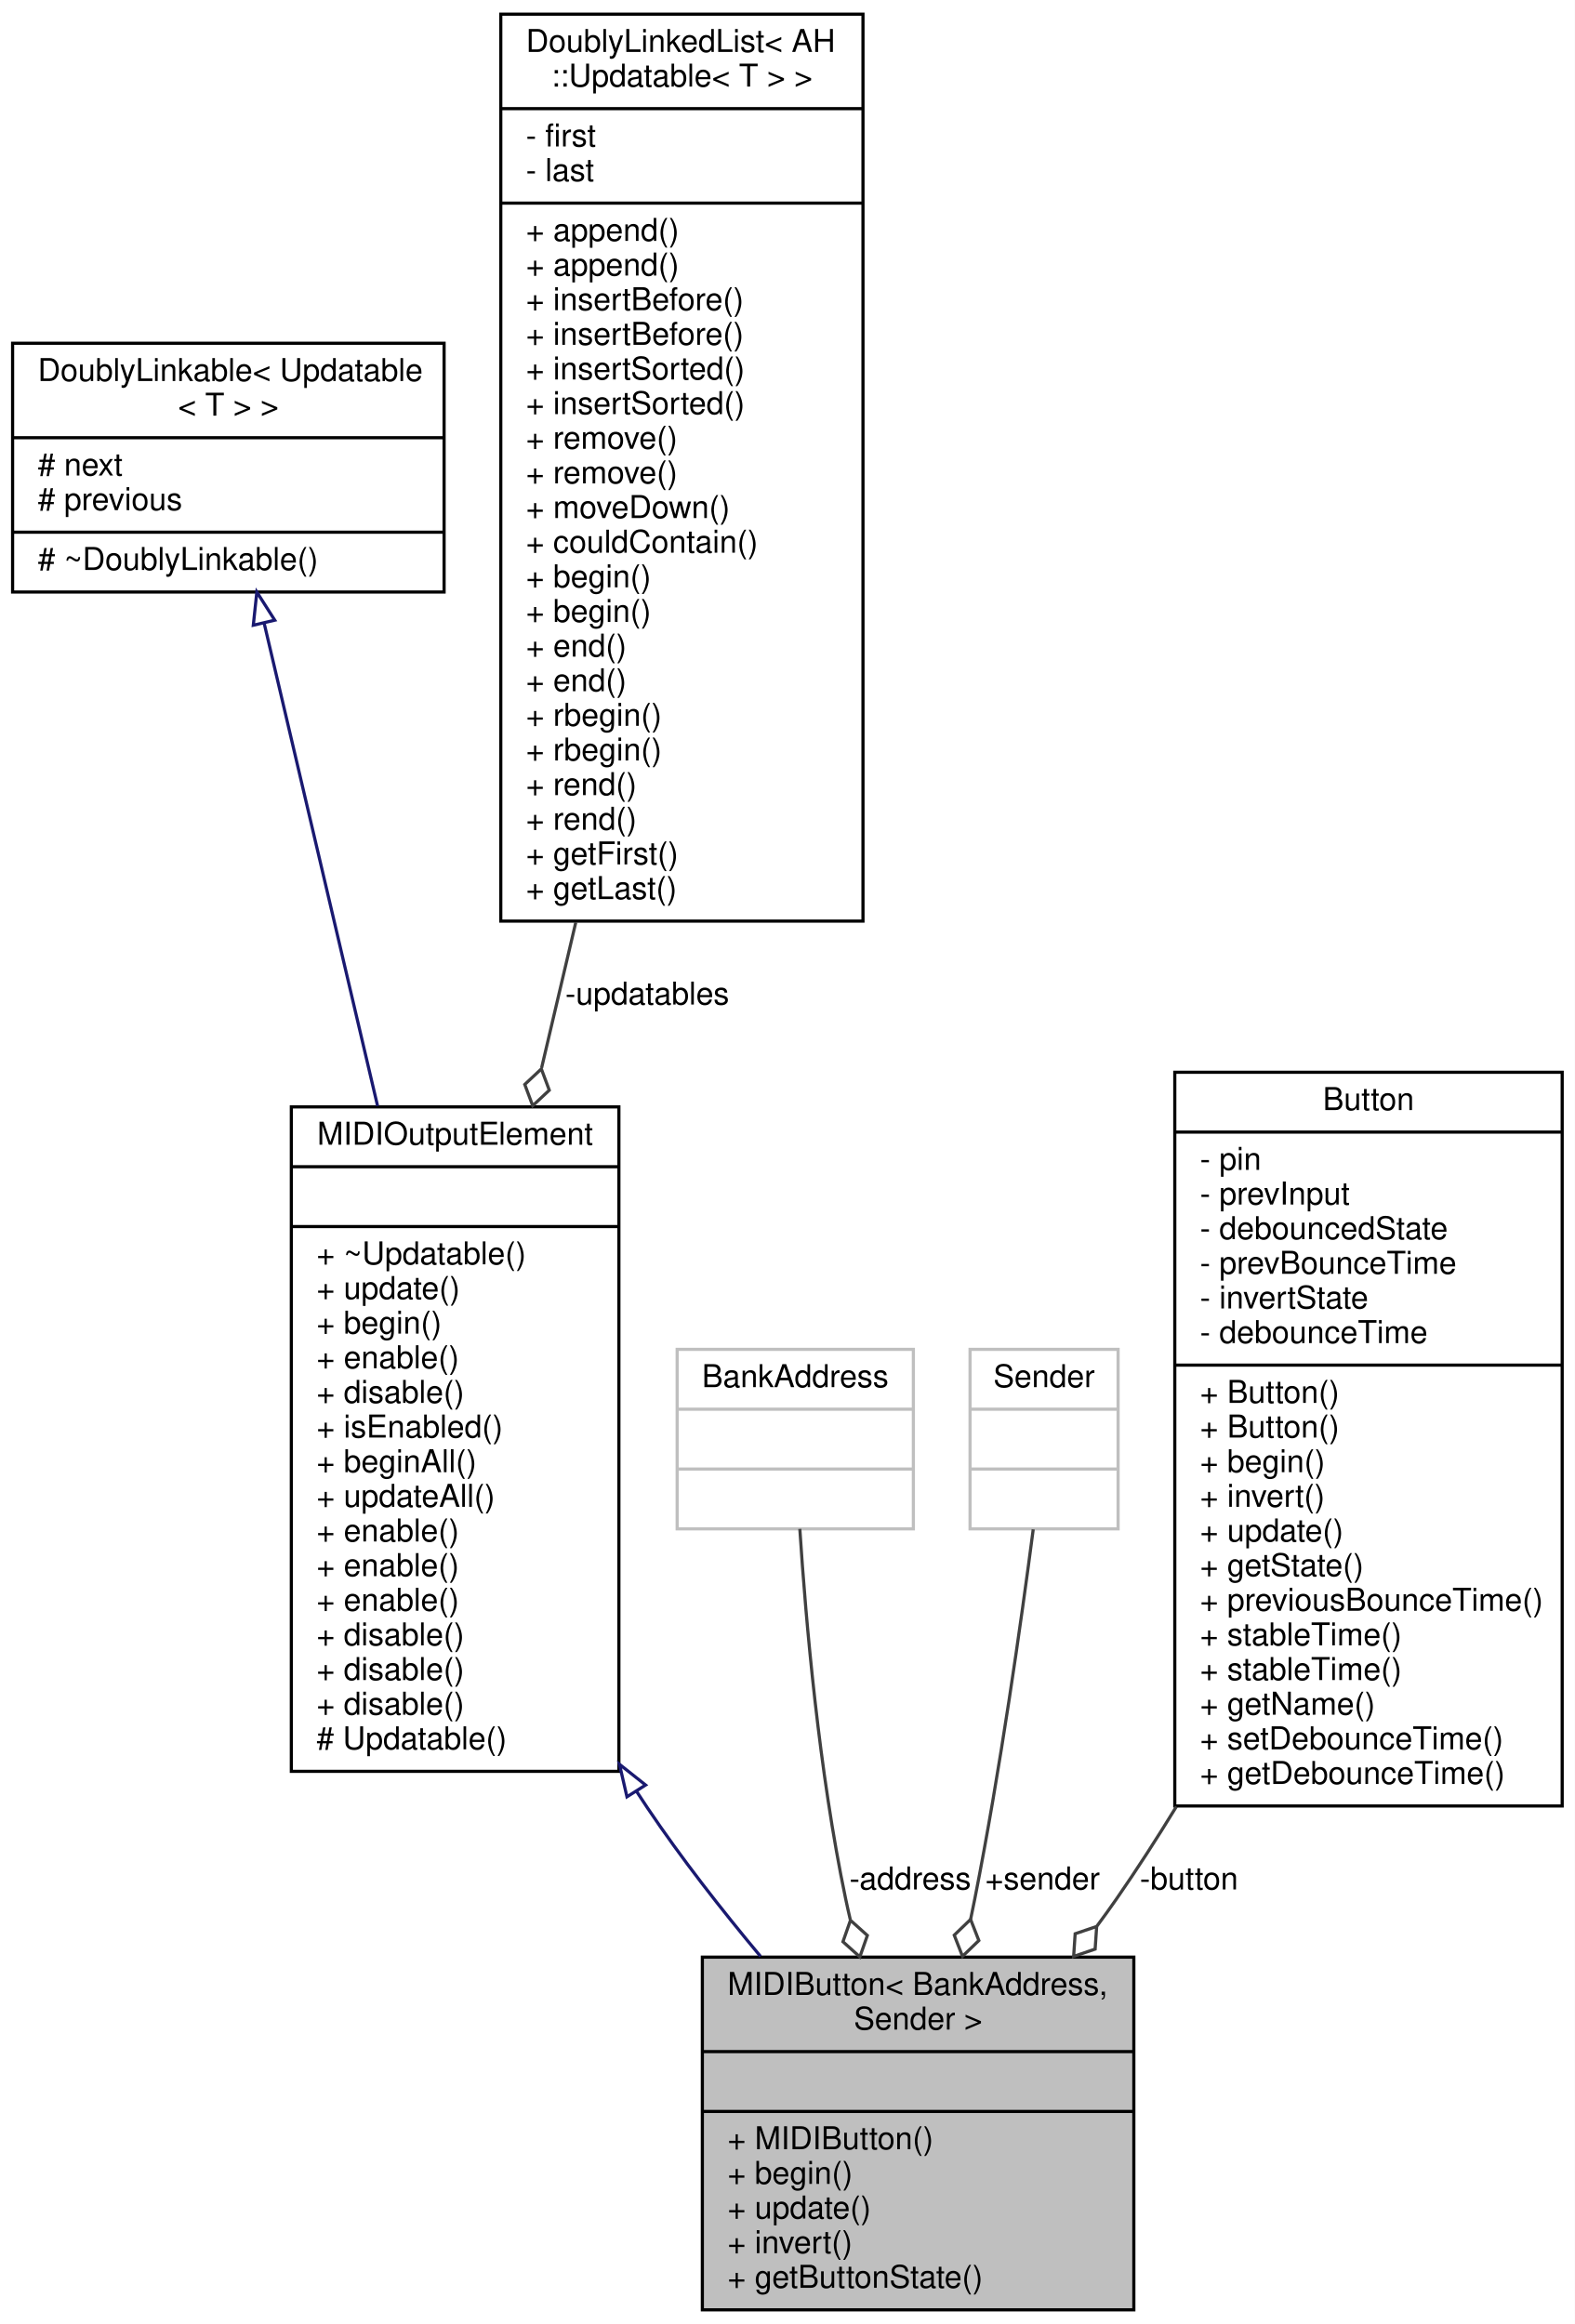
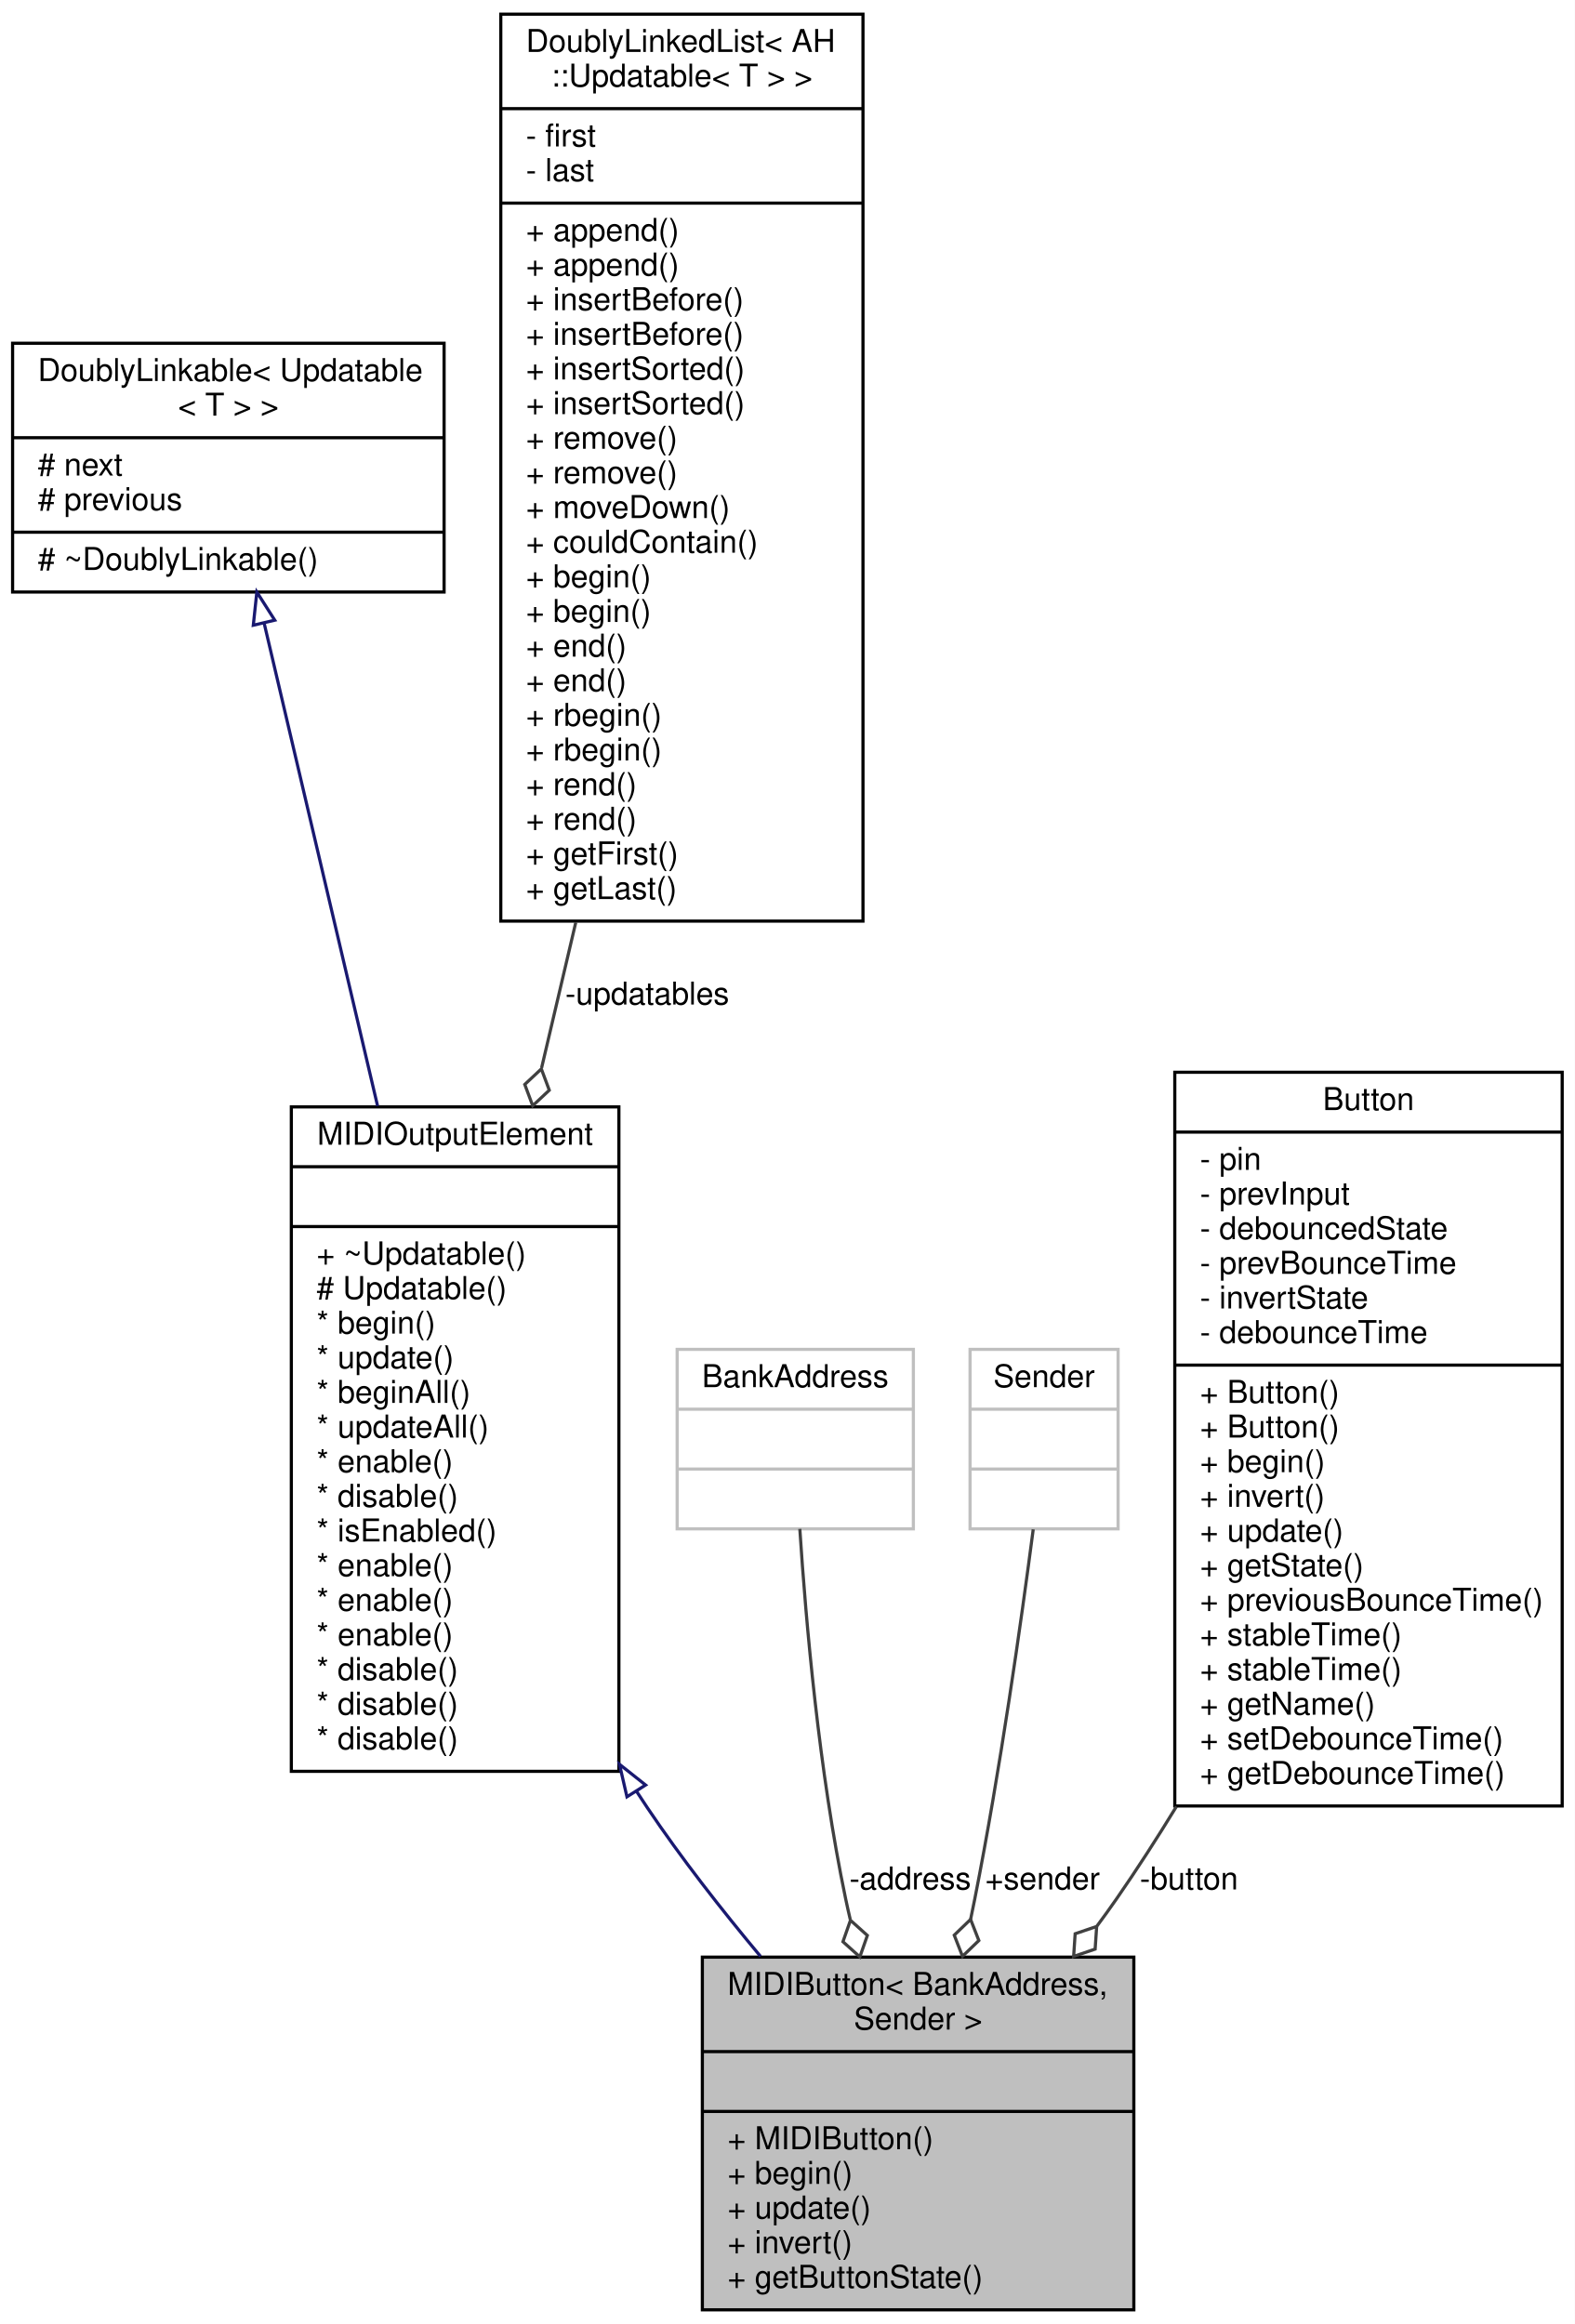
<svg xmlns="http://www.w3.org/2000/svg" xmlns:xlink="http://www.w3.org/1999/xlink" width="500pt" height="738pt" viewBox="0.00 0.00 500.00 738.00">
  <g id="graph0" class="graph" transform="scale(1 1) rotate(0) translate(4 734)">
    <polygon fill="white" stroke="none" points="-4,4 -4,-734 496,-734 496,4 -4,4" />
    <g id="node1" class="node">
      <g id="a_node1">
        <a xlink:title="An abstract class for momentary push buttons that send MIDI events.">
          <polygon fill="#bfbfbf" stroke="black" points="219,-0.5 219,-112.5 356,-112.5 356,-0.5 219,-0.5" />
          <text text-anchor="start" x="227" y="-100.5" font-family="Helvetica,sans-Serif" font-size="10.00">MIDIButton&lt; BankAddress,</text>
          <text text-anchor="middle" x="287.5" y="-89.5" font-family="Helvetica,sans-Serif" font-size="10.00"> Sender &gt;</text>
          <polyline fill="none" stroke="black" points="219,-82.5 356,-82.5 " />
          <text text-anchor="middle" x="287.5" y="-70.5" font-family="Helvetica,sans-Serif" font-size="10.00"> </text>
          <polyline fill="none" stroke="black" points="219,-63.5 356,-63.5 " />
          <text text-anchor="start" x="227" y="-51.5" font-family="Helvetica,sans-Serif" font-size="10.00">+ MIDIButton()</text>
          <text text-anchor="start" x="227" y="-40.5" font-family="Helvetica,sans-Serif" font-size="10.00">+ begin()</text>
          <text text-anchor="start" x="227" y="-29.5" font-family="Helvetica,sans-Serif" font-size="10.00">+ update()</text>
          <text text-anchor="start" x="227" y="-18.5" font-family="Helvetica,sans-Serif" font-size="10.00">+ invert()</text>
          <text text-anchor="start" x="227" y="-7.5" font-family="Helvetica,sans-Serif" font-size="10.00">+ getButtonState()</text>
        </a>
      </g>
    </g>
    <g id="node2" class="node">
      <g id="a_node2">
        <a xlink:href="../../d1/d55/classAH_1_1Updatable.html" target="_top" xlink:title="A super class for object that have to be updated regularly.">
          <polygon fill="white" stroke="black" points="88.5,-171.5 88.5,-382.5 192.5,-382.5 192.5,-171.5 88.5,-171.5" />
          <text text-anchor="middle" x="140.5" y="-370.5" font-family="Helvetica,sans-Serif" font-size="10.00">MIDIOutputElement</text>
          <polyline fill="none" stroke="black" points="88.5,-363.5 192.5,-363.5 " />
          <text text-anchor="middle" x="140.5" y="-351.5" font-family="Helvetica,sans-Serif" font-size="10.00"> </text>
          <polyline fill="none" stroke="black" points="88.5,-344.5 192.5,-344.5 " />
          <text text-anchor="start" x="96.5" y="-332.5" font-family="Helvetica,sans-Serif" font-size="10.00">+ ~Updatable()</text>
-           <text text-anchor="start" x="96.5" y="-321.5" font-family="Helvetica,sans-Serif" font-size="10.00">+ update()</text>
-           <text text-anchor="start" x="96.5" y="-310.5" font-family="Helvetica,sans-Serif" font-size="10.00">+ begin()</text>
-           <text text-anchor="start" x="96.5" y="-299.5" font-family="Helvetica,sans-Serif" font-size="10.00">+ enable()</text>
-           <text text-anchor="start" x="96.5" y="-288.5" font-family="Helvetica,sans-Serif" font-size="10.00">+ disable()</text>
-           <text text-anchor="start" x="96.5" y="-277.5" font-family="Helvetica,sans-Serif" font-size="10.00">+ isEnabled()</text>
-           <text text-anchor="start" x="96.5" y="-266.5" font-family="Helvetica,sans-Serif" font-size="10.00">+ beginAll()</text>
-           <text text-anchor="start" x="96.5" y="-255.5" font-family="Helvetica,sans-Serif" font-size="10.00">+ updateAll()</text>
-           <text text-anchor="start" x="96.5" y="-244.5" font-family="Helvetica,sans-Serif" font-size="10.00">+ enable()</text>
-           <text text-anchor="start" x="96.5" y="-233.5" font-family="Helvetica,sans-Serif" font-size="10.00">+ enable()</text>
-           <text text-anchor="start" x="96.5" y="-222.5" font-family="Helvetica,sans-Serif" font-size="10.00">+ enable()</text>
-           <text text-anchor="start" x="96.5" y="-211.5" font-family="Helvetica,sans-Serif" font-size="10.00">+ disable()</text>
-           <text text-anchor="start" x="96.5" y="-200.5" font-family="Helvetica,sans-Serif" font-size="10.00">+ disable()</text>
-           <text text-anchor="start" x="96.5" y="-189.5" font-family="Helvetica,sans-Serif" font-size="10.00">+ disable()</text>
-           <text text-anchor="start" x="96.5" y="-178.5" font-family="Helvetica,sans-Serif" font-size="10.00"># Updatable()</text>
+           <text text-anchor="start" x="96.5" y="-321.5" font-family="Helvetica,sans-Serif" font-size="10.00"># Updatable()</text>
+           <text text-anchor="start" x="96.5" y="-310.5" font-family="Helvetica,sans-Serif" font-size="10.00">* begin()</text>
+           <text text-anchor="start" x="96.5" y="-299.5" font-family="Helvetica,sans-Serif" font-size="10.00">* update()</text>
+           <text text-anchor="start" x="96.5" y="-288.5" font-family="Helvetica,sans-Serif" font-size="10.00">* beginAll()</text>
+           <text text-anchor="start" x="96.5" y="-277.5" font-family="Helvetica,sans-Serif" font-size="10.00">* updateAll()</text>
+           <text text-anchor="start" x="96.5" y="-266.5" font-family="Helvetica,sans-Serif" font-size="10.00">* enable()</text>
+           <text text-anchor="start" x="96.5" y="-255.5" font-family="Helvetica,sans-Serif" font-size="10.00">* disable()</text>
+           <text text-anchor="start" x="96.5" y="-244.5" font-family="Helvetica,sans-Serif" font-size="10.00">* isEnabled()</text>
+           <text text-anchor="start" x="96.5" y="-233.5" font-family="Helvetica,sans-Serif" font-size="10.00">* enable()</text>
+           <text text-anchor="start" x="96.5" y="-222.5" font-family="Helvetica,sans-Serif" font-size="10.00">* enable()</text>
+           <text text-anchor="start" x="96.5" y="-211.5" font-family="Helvetica,sans-Serif" font-size="10.00">* enable()</text>
+           <text text-anchor="start" x="96.5" y="-200.5" font-family="Helvetica,sans-Serif" font-size="10.00">* disable()</text>
+           <text text-anchor="start" x="96.5" y="-189.5" font-family="Helvetica,sans-Serif" font-size="10.00">* disable()</text>
+           <text text-anchor="start" x="96.5" y="-178.5" font-family="Helvetica,sans-Serif" font-size="10.00">* disable()</text>
        </a>
      </g>
    </g>
    <g id="edge1" class="edge">
      <path fill="none" stroke="midnightblue" d="M198.163,-165.06C199.27,-163.353 200.383,-161.665 201.5,-160 212.244,-143.991 225.062,-127.589 237.479,-112.73" />
      <polygon fill="none" stroke="midnightblue" points="195.061,-163.416 192.679,-173.739 200.979,-167.155 195.061,-163.416" />
    </g>
    <g id="node3" class="node">
      <g id="a_node3">
        <a xlink:href="../../d4/d23/classDoublyLinkable.html" target="_top" xlink:title=" ">
          <polygon fill="white" stroke="black" points="0,-546 0,-625 137,-625 137,-546 0,-546" />
          <text text-anchor="start" x="8" y="-613" font-family="Helvetica,sans-Serif" font-size="10.00">DoublyLinkable&lt; Updatable</text>
          <text text-anchor="middle" x="68.5" y="-602" font-family="Helvetica,sans-Serif" font-size="10.00">&lt; T &gt; &gt;</text>
          <polyline fill="none" stroke="black" points="0,-595 137,-595 " />
          <text text-anchor="start" x="8" y="-583" font-family="Helvetica,sans-Serif" font-size="10.00"># next</text>
          <text text-anchor="start" x="8" y="-572" font-family="Helvetica,sans-Serif" font-size="10.00"># previous</text>
          <polyline fill="none" stroke="black" points="0,-565 137,-565 " />
          <text text-anchor="start" x="8" y="-553" font-family="Helvetica,sans-Serif" font-size="10.00"># ~DoublyLinkable()</text>
        </a>
      </g>
    </g>
    <g id="edge2" class="edge">
      <path fill="none" stroke="midnightblue" d="M79.834,-536.253C89.472,-495.222 103.655,-434.848 115.884,-382.79" />
      <polygon fill="none" stroke="midnightblue" points="76.426,-535.456 77.546,-545.992 83.24,-537.057 76.426,-535.456" />
    </g>
    <g id="node4" class="node">
      <g id="a_node4">
        <a xlink:href="../../dd/d16/classDoublyLinkedList.html" target="_top" xlink:title=" ">
          <polygon fill="white" stroke="black" points="155,-441.5 155,-729.5 270,-729.5 270,-441.5 155,-441.5" />
          <text text-anchor="start" x="163" y="-717.5" font-family="Helvetica,sans-Serif" font-size="10.00">DoublyLinkedList&lt; AH</text>
          <text text-anchor="middle" x="212.5" y="-706.5" font-family="Helvetica,sans-Serif" font-size="10.00">::Updatable&lt; T &gt; &gt;</text>
          <polyline fill="none" stroke="black" points="155,-699.5 270,-699.5 " />
          <text text-anchor="start" x="163" y="-687.5" font-family="Helvetica,sans-Serif" font-size="10.00">- first</text>
          <text text-anchor="start" x="163" y="-676.5" font-family="Helvetica,sans-Serif" font-size="10.00">- last</text>
          <polyline fill="none" stroke="black" points="155,-669.5 270,-669.5 " />
          <text text-anchor="start" x="163" y="-657.5" font-family="Helvetica,sans-Serif" font-size="10.00">+ append()</text>
          <text text-anchor="start" x="163" y="-646.5" font-family="Helvetica,sans-Serif" font-size="10.00">+ append()</text>
          <text text-anchor="start" x="163" y="-635.5" font-family="Helvetica,sans-Serif" font-size="10.00">+ insertBefore()</text>
          <text text-anchor="start" x="163" y="-624.5" font-family="Helvetica,sans-Serif" font-size="10.00">+ insertBefore()</text>
          <text text-anchor="start" x="163" y="-613.5" font-family="Helvetica,sans-Serif" font-size="10.00">+ insertSorted()</text>
          <text text-anchor="start" x="163" y="-602.5" font-family="Helvetica,sans-Serif" font-size="10.00">+ insertSorted()</text>
          <text text-anchor="start" x="163" y="-591.5" font-family="Helvetica,sans-Serif" font-size="10.00">+ remove()</text>
          <text text-anchor="start" x="163" y="-580.5" font-family="Helvetica,sans-Serif" font-size="10.00">+ remove()</text>
          <text text-anchor="start" x="163" y="-569.5" font-family="Helvetica,sans-Serif" font-size="10.00">+ moveDown()</text>
          <text text-anchor="start" x="163" y="-558.5" font-family="Helvetica,sans-Serif" font-size="10.00">+ couldContain()</text>
          <text text-anchor="start" x="163" y="-547.5" font-family="Helvetica,sans-Serif" font-size="10.00">+ begin()</text>
          <text text-anchor="start" x="163" y="-536.5" font-family="Helvetica,sans-Serif" font-size="10.00">+ begin()</text>
          <text text-anchor="start" x="163" y="-525.5" font-family="Helvetica,sans-Serif" font-size="10.00">+ end()</text>
          <text text-anchor="start" x="163" y="-514.5" font-family="Helvetica,sans-Serif" font-size="10.00">+ end()</text>
          <text text-anchor="start" x="163" y="-503.5" font-family="Helvetica,sans-Serif" font-size="10.00">+ rbegin()</text>
          <text text-anchor="start" x="163" y="-492.5" font-family="Helvetica,sans-Serif" font-size="10.00">+ rbegin()</text>
          <text text-anchor="start" x="163" y="-481.5" font-family="Helvetica,sans-Serif" font-size="10.00">+ rend()</text>
          <text text-anchor="start" x="163" y="-470.5" font-family="Helvetica,sans-Serif" font-size="10.00">+ rend()</text>
          <text text-anchor="start" x="163" y="-459.5" font-family="Helvetica,sans-Serif" font-size="10.00">+ getFirst()</text>
          <text text-anchor="start" x="163" y="-448.5" font-family="Helvetica,sans-Serif" font-size="10.00">+ getLast()</text>
        </a>
      </g>
    </g>
    <g id="edge3" class="edge">
      <path fill="none" stroke="#404040" d="M178.819,-441.121C175.18,-425.631 171.51,-410.006 167.957,-394.883" />
      <polygon fill="none" stroke="#404040" points="167.88,-394.556 162.614,-389.629 165.136,-382.874 170.402,-387.8 167.88,-394.556" />
      <text text-anchor="middle" x="201.5" y="-415" font-family="Helvetica,sans-Serif" font-size="10.00"> -updatables</text>
    </g>
    <g id="node5" class="node">
      <g id="a_node5">
        <a xlink:title=" ">
          <polygon fill="white" stroke="#bfbfbf" points="211,-248.5 211,-305.5 286,-305.5 286,-248.5 211,-248.5" />
          <text text-anchor="middle" x="248.5" y="-293.5" font-family="Helvetica,sans-Serif" font-size="10.00">BankAddress</text>
          <polyline fill="none" stroke="#bfbfbf" points="211,-286.5 286,-286.5 " />
          <text text-anchor="middle" x="248.5" y="-274.5" font-family="Helvetica,sans-Serif" font-size="10.00"> </text>
          <polyline fill="none" stroke="#bfbfbf" points="211,-267.5 286,-267.5 " />
          <text text-anchor="middle" x="248.5" y="-255.5" font-family="Helvetica,sans-Serif" font-size="10.00"> </text>
        </a>
      </g>
    </g>
    <g id="edge4" class="edge">
      <path fill="none" stroke="#404040" d="M249.948,-248.492C251.861,-219.141 256.032,-171.404 264.5,-131 264.953,-128.837 265.444,-126.646 265.965,-124.441" />
      <polygon fill="none" stroke="#404040" points="266.026,-124.205 263.642,-117.399 269.008,-112.581 271.391,-119.387 266.026,-124.205" />
      <text text-anchor="middle" x="285" y="-134" font-family="Helvetica,sans-Serif" font-size="10.00"> -address</text>
    </g>
    <g id="node6" class="node">
      <g id="a_node6">
        <a xlink:title=" ">
          <polygon fill="white" stroke="#bfbfbf" points="304,-248.5 304,-305.5 351,-305.5 351,-248.5 304,-248.5" />
          <text text-anchor="middle" x="327.5" y="-293.5" font-family="Helvetica,sans-Serif" font-size="10.00">Sender</text>
          <polyline fill="none" stroke="#bfbfbf" points="304,-286.5 351,-286.5 " />
          <text text-anchor="middle" x="327.5" y="-274.5" font-family="Helvetica,sans-Serif" font-size="10.00"> </text>
          <polyline fill="none" stroke="#bfbfbf" points="304,-267.5 351,-267.5 " />
          <text text-anchor="middle" x="327.5" y="-255.5" font-family="Helvetica,sans-Serif" font-size="10.00"> </text>
        </a>
      </g>
    </g>
    <g id="edge5" class="edge">
      <path fill="none" stroke="#404040" d="M324.054,-248.345C320.232,-219.073 313.532,-171.588 305.5,-131 305.078,-128.87 304.636,-126.708 304.178,-124.527" />
      <polygon fill="none" stroke="#404040" points="304.169,-124.487 298.976,-119.484 301.597,-112.766 306.79,-117.769 304.169,-124.487" />
      <text text-anchor="middle" x="327" y="-134" font-family="Helvetica,sans-Serif" font-size="10.00"> +sender</text>
    </g>
    <g id="node7" class="node">
      <g id="a_node7">
        <a xlink:href="../../de/d0d/classAH_1_1Button.html" target="_top" xlink:title="A class for reading and debouncing buttons and switches.">
          <polygon fill="white" stroke="black" points="369,-160.5 369,-393.5 492,-393.5 492,-160.5 369,-160.5" />
          <text text-anchor="middle" x="430.5" y="-381.5" font-family="Helvetica,sans-Serif" font-size="10.00">Button</text>
          <polyline fill="none" stroke="black" points="369,-374.5 492,-374.5 " />
          <text text-anchor="start" x="377" y="-362.5" font-family="Helvetica,sans-Serif" font-size="10.00">- pin</text>
          <text text-anchor="start" x="377" y="-351.5" font-family="Helvetica,sans-Serif" font-size="10.00">- prevInput</text>
          <text text-anchor="start" x="377" y="-340.5" font-family="Helvetica,sans-Serif" font-size="10.00">- debouncedState</text>
          <text text-anchor="start" x="377" y="-329.5" font-family="Helvetica,sans-Serif" font-size="10.00">- prevBounceTime</text>
          <text text-anchor="start" x="377" y="-318.5" font-family="Helvetica,sans-Serif" font-size="10.00">- invertState</text>
          <text text-anchor="start" x="377" y="-307.5" font-family="Helvetica,sans-Serif" font-size="10.00">- debounceTime</text>
          <polyline fill="none" stroke="black" points="369,-300.5 492,-300.5 " />
          <text text-anchor="start" x="377" y="-288.5" font-family="Helvetica,sans-Serif" font-size="10.00">+ Button()</text>
          <text text-anchor="start" x="377" y="-277.5" font-family="Helvetica,sans-Serif" font-size="10.00">+ Button()</text>
          <text text-anchor="start" x="377" y="-266.5" font-family="Helvetica,sans-Serif" font-size="10.00">+ begin()</text>
          <text text-anchor="start" x="377" y="-255.5" font-family="Helvetica,sans-Serif" font-size="10.00">+ invert()</text>
          <text text-anchor="start" x="377" y="-244.5" font-family="Helvetica,sans-Serif" font-size="10.00">+ update()</text>
          <text text-anchor="start" x="377" y="-233.5" font-family="Helvetica,sans-Serif" font-size="10.00">+ getState()</text>
          <text text-anchor="start" x="377" y="-222.5" font-family="Helvetica,sans-Serif" font-size="10.00">+ previousBounceTime()</text>
          <text text-anchor="start" x="377" y="-211.5" font-family="Helvetica,sans-Serif" font-size="10.00">+ stableTime()</text>
          <text text-anchor="start" x="377" y="-200.5" font-family="Helvetica,sans-Serif" font-size="10.00">+ stableTime()</text>
          <text text-anchor="start" x="377" y="-189.5" font-family="Helvetica,sans-Serif" font-size="10.00">+ getName()</text>
          <text text-anchor="start" x="377" y="-178.5" font-family="Helvetica,sans-Serif" font-size="10.00">+ setDebounceTime()</text>
          <text text-anchor="start" x="377" y="-167.5" font-family="Helvetica,sans-Serif" font-size="10.00">+ getDebounceTime()</text>
        </a>
      </g>
    </g>
    <g id="edge6" class="edge">
      <path fill="none" stroke="#404040" d="M369.513,-160.314C363.352,-150.236 356.972,-140.332 350.5,-131 348.525,-128.152 346.458,-125.285 344.329,-122.422" />
      <polygon fill="none" stroke="#404040" points="344.195,-122.248 337.368,-119.926 336.886,-112.731 343.713,-115.053 344.195,-122.248" />
      <text text-anchor="middle" x="373.5" y="-134" font-family="Helvetica,sans-Serif" font-size="10.00"> -button</text>
    </g>
  </g>
</svg>
